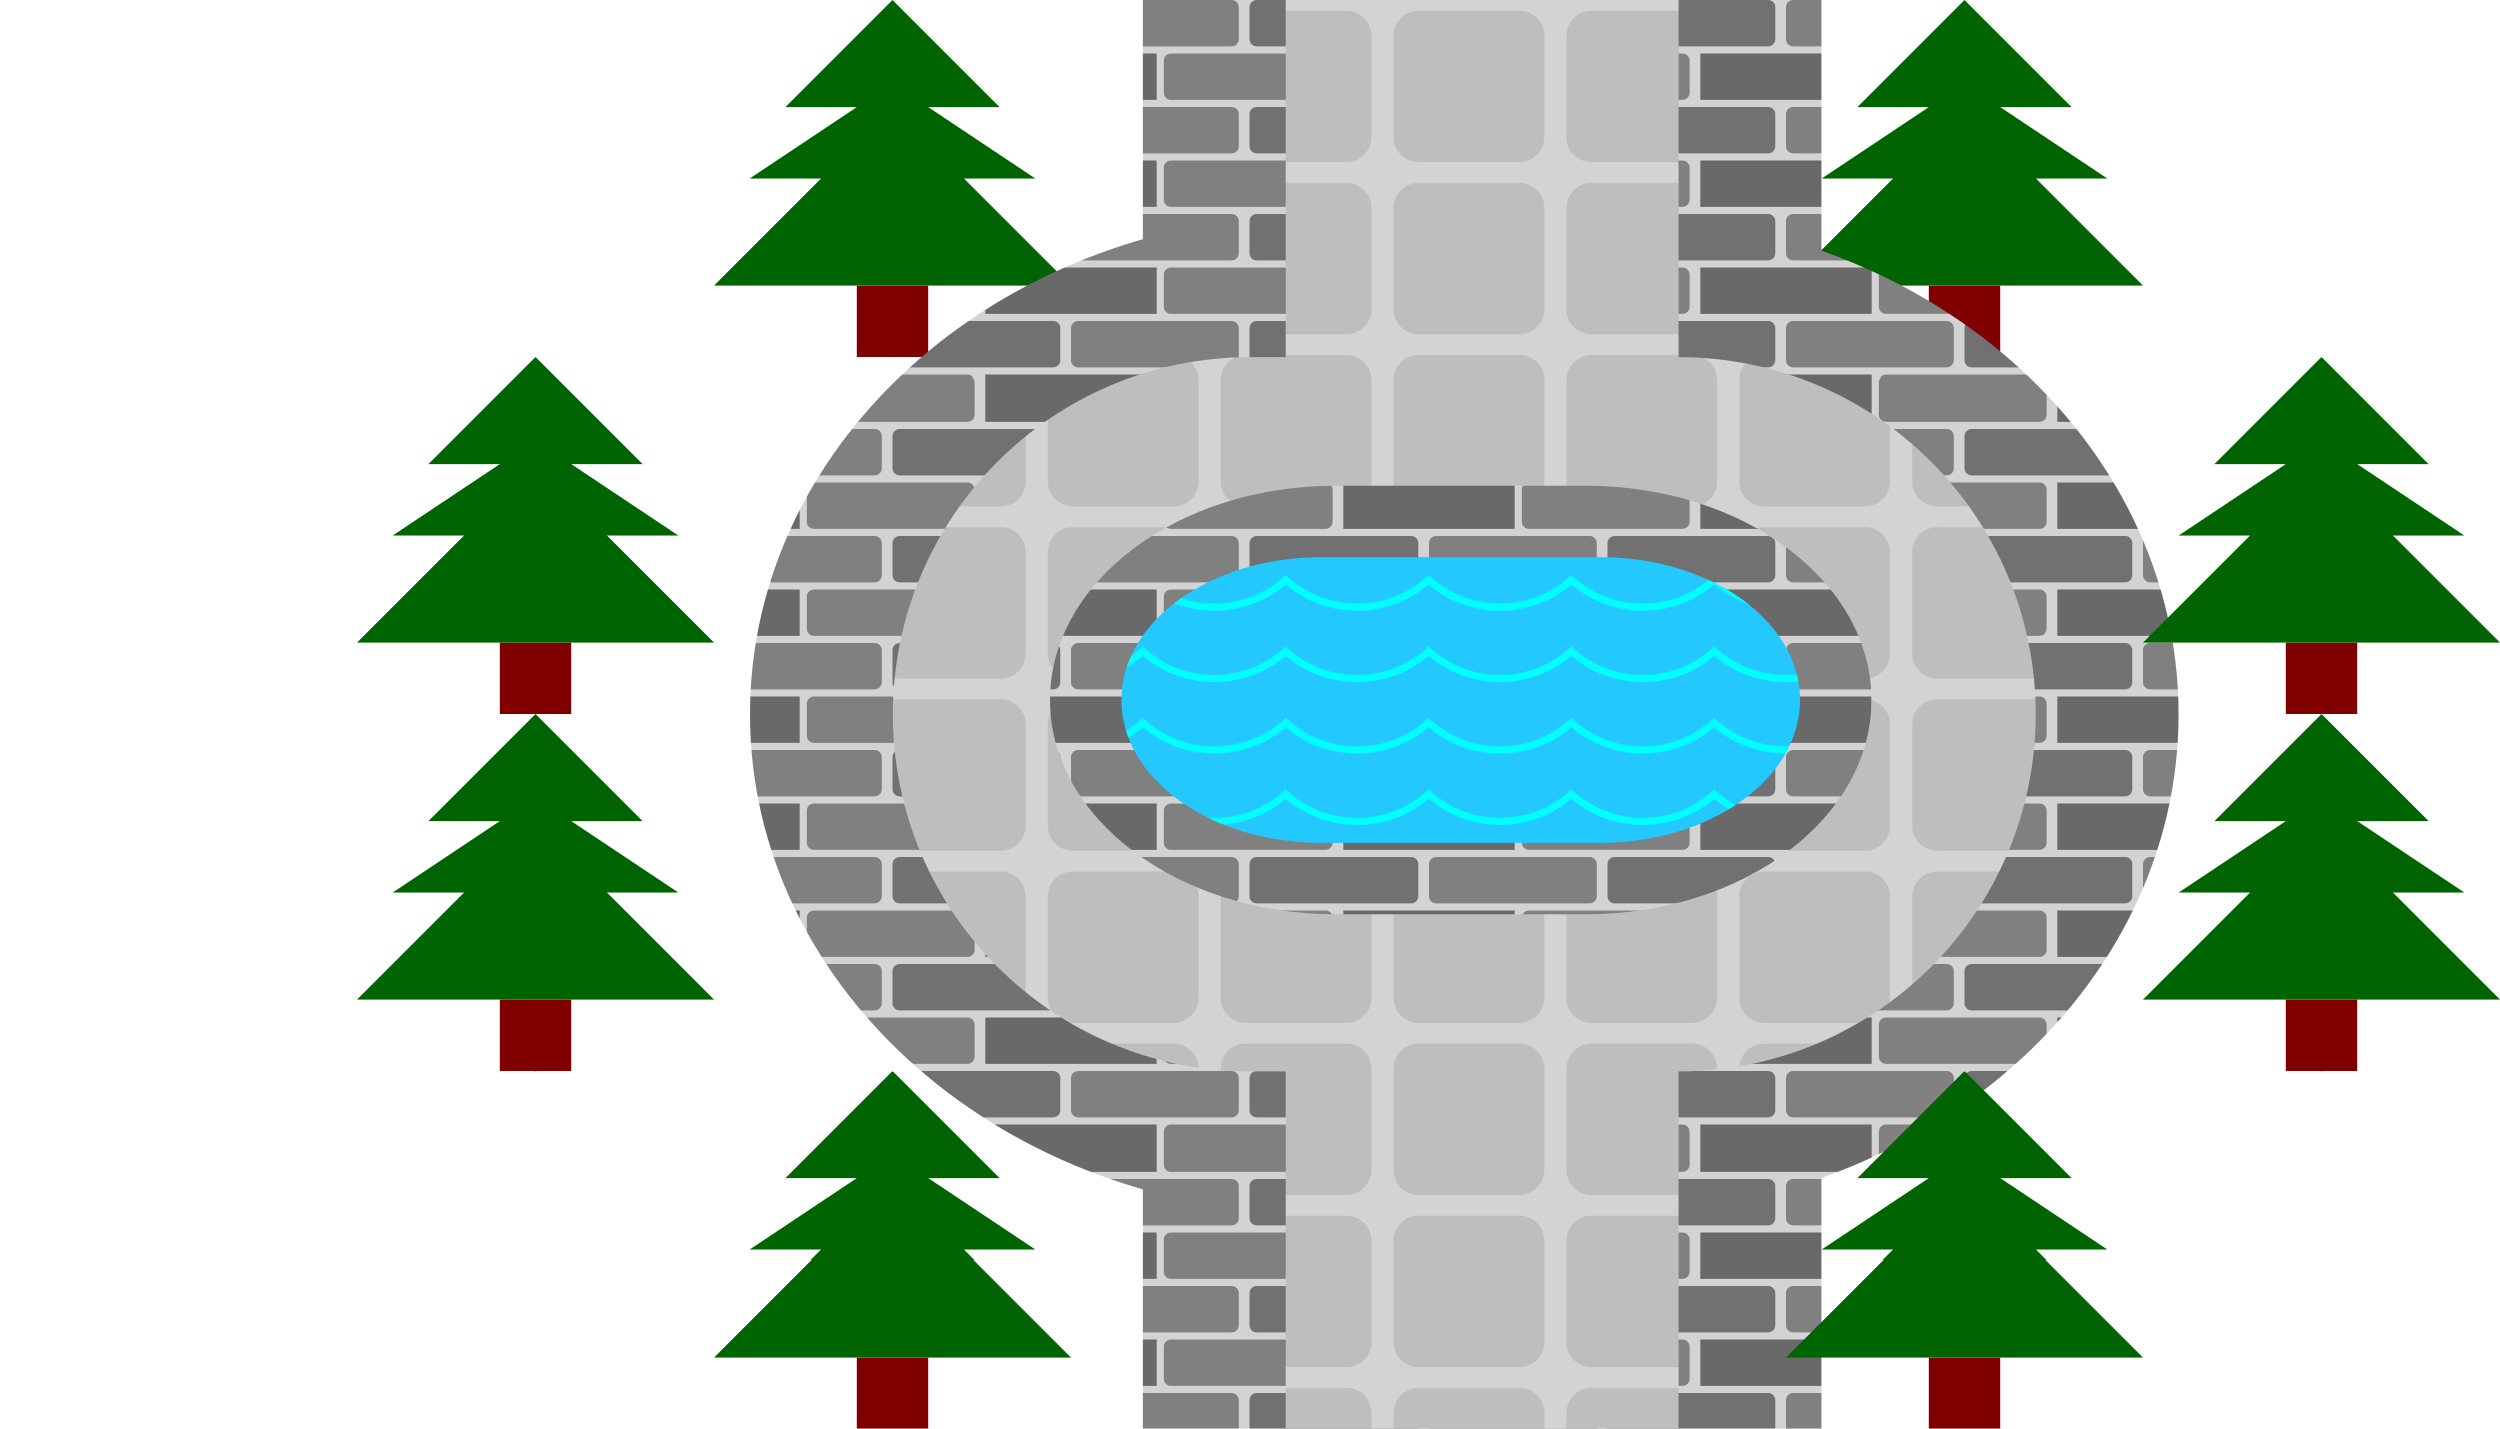
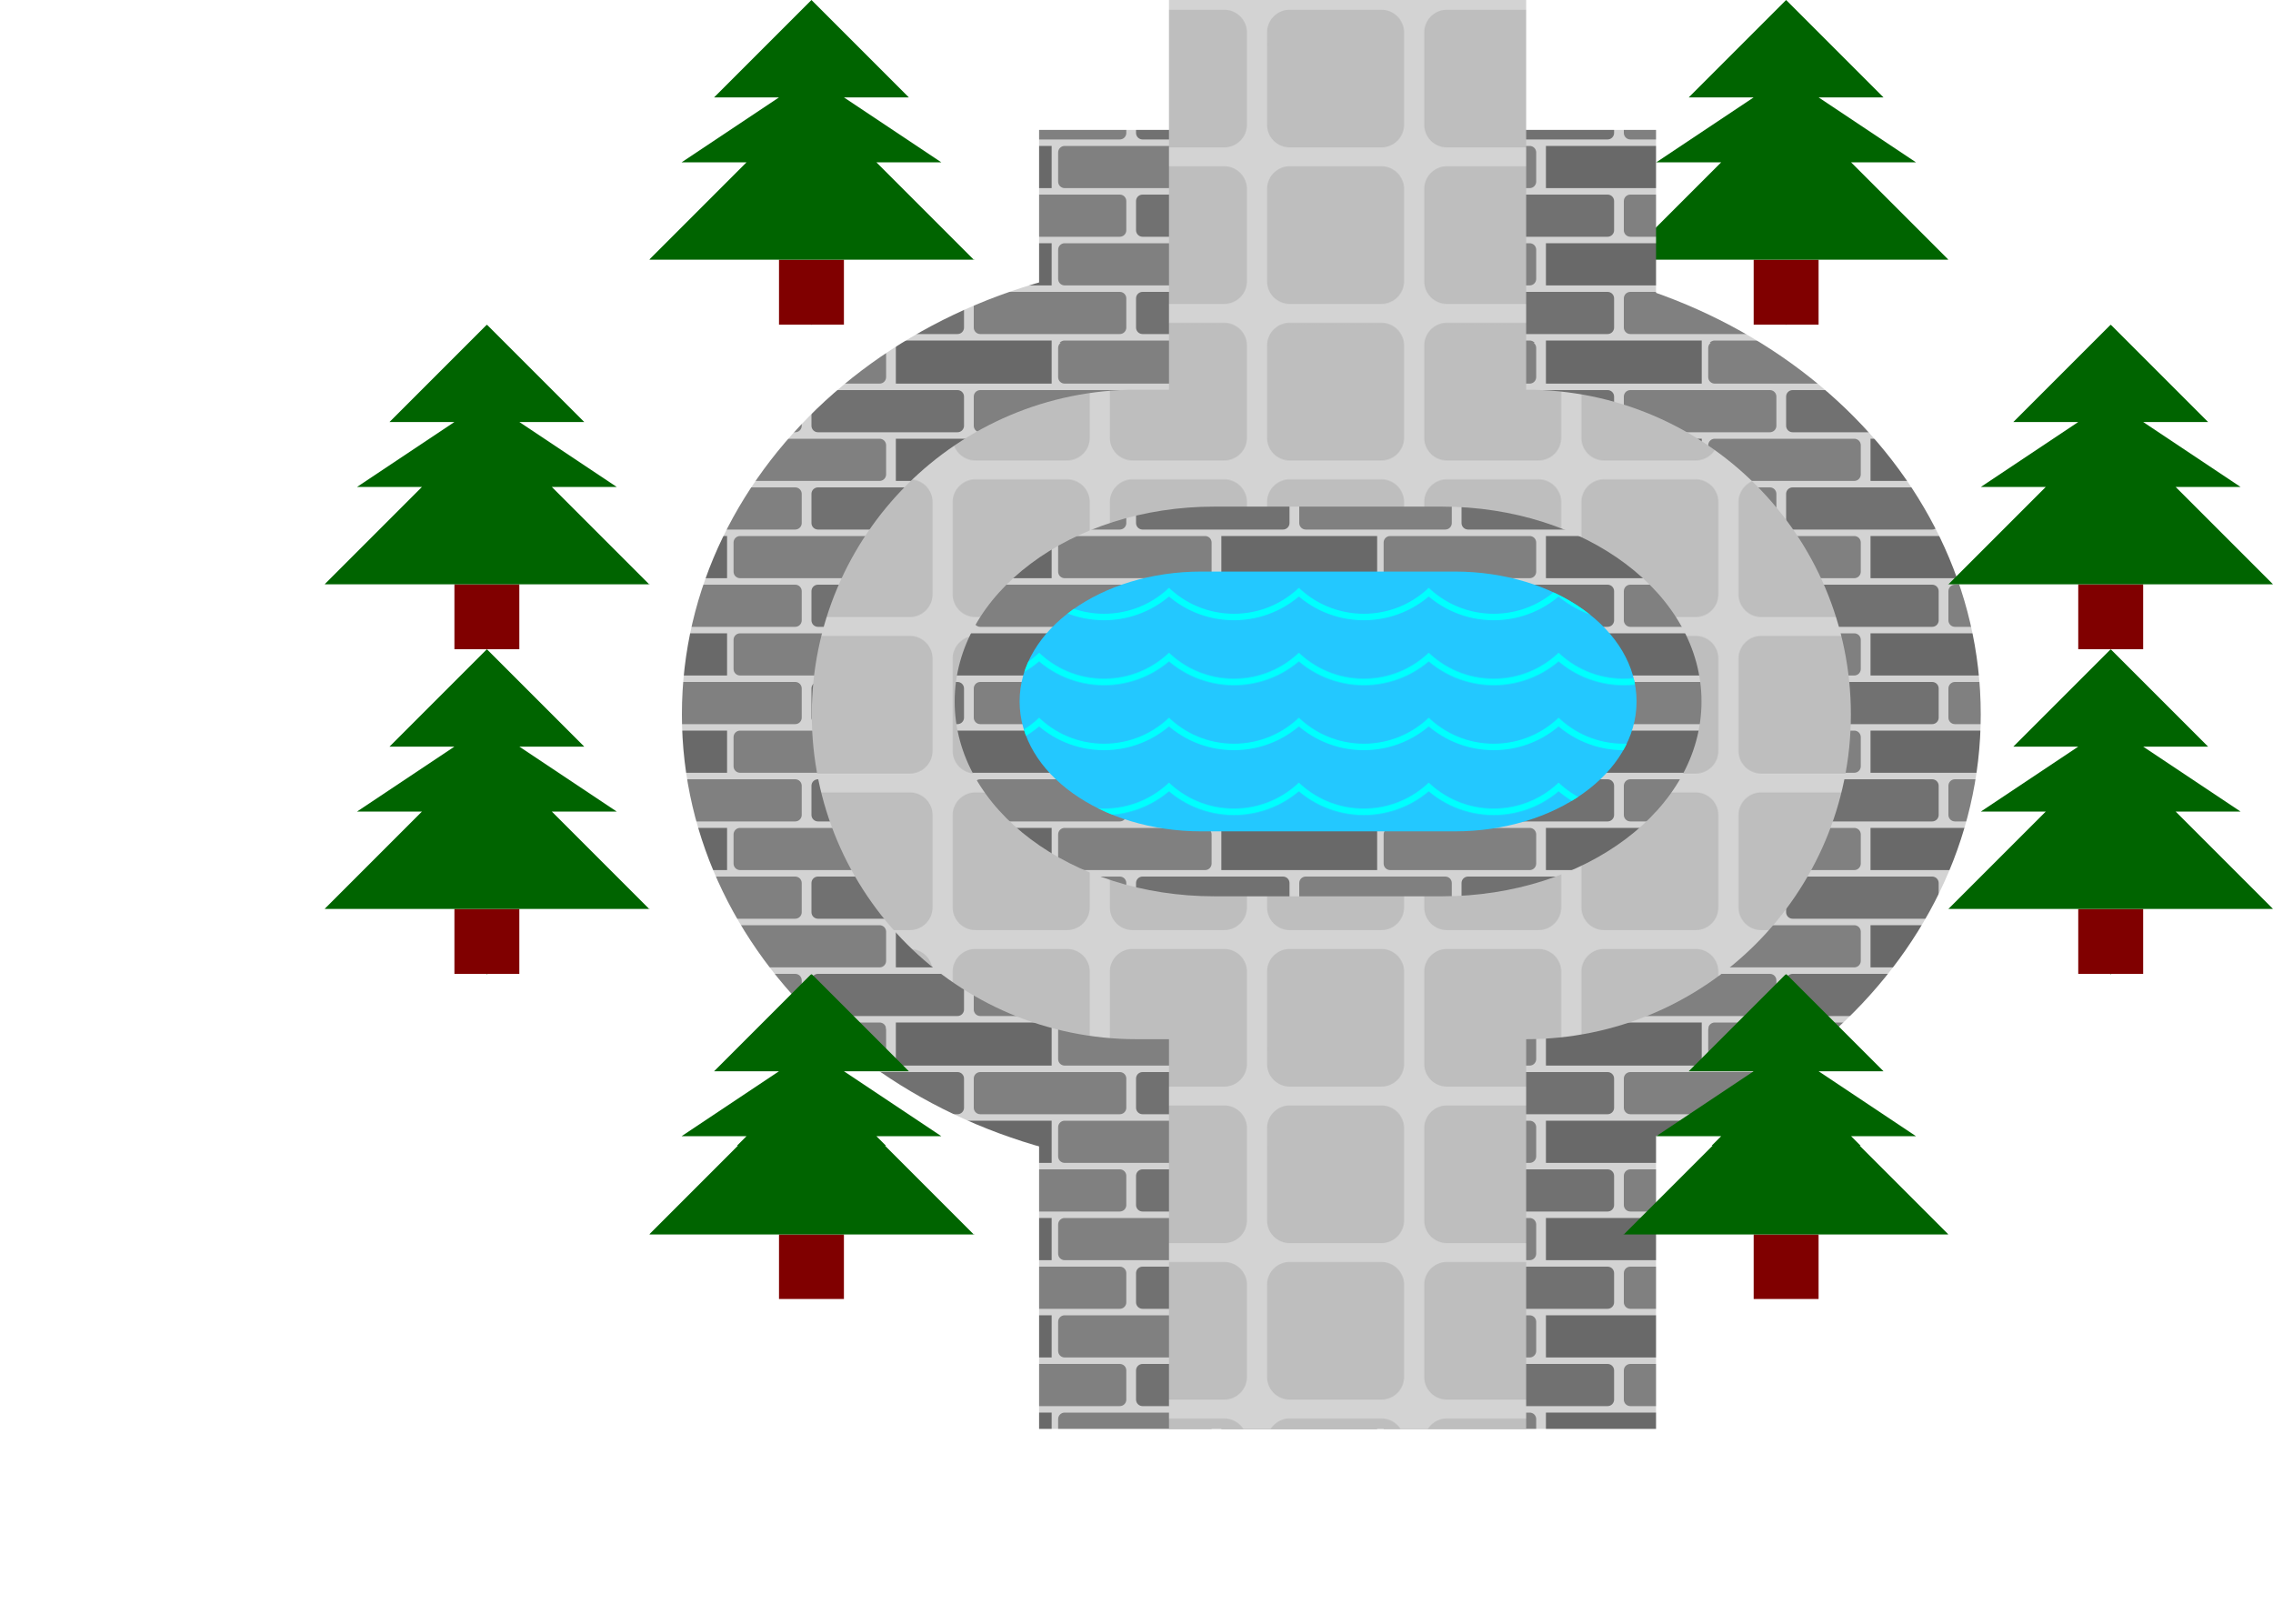
- <svg xmlns="http://www.w3.org/2000/svg" width="350" height="200" class="bridge">
+ <svg xmlns="http://www.w3.org/2000/svg" width="350" height="250" class="bridge">
  <defs>
    <pattern id="floorPattern" patternUnits="userSpaceOnUse" x="0" y="0" height="24.1" width="24.2">
      <rect width="25" height="25" x="0" y="0" fill="lightgrey" />
      <rect width="24.1" height="24.2" x="0" y="0" rx="5" fill="rgb(190, 190, 190)" stroke="lightgrey" stroke-width="3" />
    </pattern>
    <pattern id="treePattern" patternUnits="userSpaceOnUse" x="0" y="0" height="50" width="50">
      <rect width="10" height="10" x="20" y="40" fill="maroon" />
      <polygon points="25,0 40,15 30,15 45,25 35,25 50,40 0,40 15,25 5,25 20,15 10,15 " style="fill:darkgreen;" />
    </pattern>
    <pattern id="waterPattern" patternUnits="userSpaceOnUse" x="0" y="0" height="10" width="20">
      <circle cx="10" cy="-10" r="15" fill="transparent" stroke="aqua" stroke-width="1" />
    </pattern>
    <pattern id="my4pattern" patternUnits="userSpaceOnUse" x="0" y="0" width="50" height="15">
      <rect width="50" height="15" x="0" y="0" fill="#dcc0c7" />
      <rect width="23.5" height="6.5" x="0" y="0" rx="1" fill="#9d2c4e" />
      <rect width="23.5" height="6.5" x="25" y="0" rx="1" fill="#9c2343" />
      <rect width="12" height="6.5" x="0" y="7.5" fill="#a11d3e" />
      <rect width="23.5" height="6.5" x="13" y="7.5" rx="1" fill="#aa3553" />
      <rect width="12" height="6.5" x="38" y="7.5" fill="#a11d3e" />
    </pattern>
    <pattern id="greyBricks" patternUnits="userSpaceOnUse" x="0" y="0" width="50" height="15">
      <rect width="50" height="15" x="0" y="0" fill="lightgrey" />
      <rect width="23.5" height="6.5" x="0" y="0" rx="1" fill="grey" />
      <rect width="23.5" height="6.5" x="25" y="0" rx="1" fill="#717171" />
      <rect width="12" height="6.5" x="0" y="7.5" fill="dimgrey" />
      <rect width="23.5" height="6.5" x="13" y="7.5" rx="1" fill="#808080" />
      <rect width="12" height="6.5" x="38" y="7.5" fill="dimgrey" />
    </pattern>
    <pattern id="grassPattern" patternUnits="userSpaceOnUse" x="0" y="0" height="50" width="30">
      <line x1="0" y1="0" x2="15" y2="50" style="stroke:darkolivegreen;stroke-width:1" />
      <line x1="15" y1="10" x2="15" y2="50" style="stroke:darkolivegreen;stroke-width:1" />
      <line x1="30" y1="5" x2="15" y2="50" style="stroke:darkslategray;stroke-width:1" />
      <line x1="20" y1="0" x2="31" y2="37" style="stroke:green;stroke-width:1" />
      <line x1="15" y1="0" x2="27.5" y2="45" style="stroke:darkolivegreen;stroke-width:1" />
      <line x1="25" y1="0" x2="35" y2="30" style="stroke:darkslategrey;stroke-width:1" />
    </pattern>
+     <pattern id="pinkBricks" patternUnits="userSpaceOnUse" x="0" y="0" width="50" height="15">
+       <rect width="323" height="580" x="0" y="0" fill="#f9e9f9" />
+       <rect width="23.5" height="6.5" x="0" y="0" rx="1" fill="#ce88c6" />
+       <rect width="23.5" height="6.5" x="25" y="0" rx="1" fill="#cc8fc3" />
+       <rect width="12" height="6.5" x="0" y="7.5" fill="#cb96c1" />
+       <rect width="23.5" height="6.5" x="13" y="7.5" rx="1" fill="#cf8ac6" />
+       <rect width="12" height="6.5" x="38" y="7.5" fill="#cb96c1" />
+     </pattern>
  </defs>
  <rect width="50" height="50" x="100" y="0" fill="url(#treePattern)" />
  <rect width="50" height="50" x="250" y="0" fill="url(#treePattern)" />
-   <rect width="95" height="200" x="160" fill="url(#greyBricks)" />
-   <rect width="200" height="140" x="105" y="30" rx="80" fill="url(#greyBricks)" />
-   <rect width="160" height="100" x="125" y="50" rx="50" fill="url(#floorPattern)" />
-   <rect width="55" height="200" x="180" fill="url(#floorPattern)" />
+   <rect width="95" height="200" x="160" y="20" fill="url(#greyBricks)" />
+   <rect width="200" height="140" x="105" y="40" rx="80" fill="url(#greyBricks)" />
+   <rect width="160" height="100" x="125" y="60" rx="50" fill="url(#floorPattern)" />
+   <rect width="55" height="220" x="180" fill="url(#floorPattern)" />
  <rect width="50" height="50" x="100" y="150" fill="url(#treePattern)" />
  <rect width="50" height="50" x="250" y="150" fill="url(#treePattern)" />
  <rect width="50" height="50" x="300" y="100" fill="url(#treePattern)" />
  <rect width="50" height="50" x="300" y="50" fill="url(#treePattern)" />
-   <rect width="115" height="60" x="147" y="68" rx="40" fill="url(#greyBricks)" />
-   <rect width="95" height="40" x="157" y="78" rx="28" fill="#23c8ff" />
-   <rect width="95" height="40" x="157" y="78" rx="28" fill="url(#waterPattern" />
+   <rect width="115" height="60" x="147" y="78" rx="40" fill="url(#greyBricks)" />
+   <rect width="95" height="40" x="157" y="88" rx="28" fill="#23c8ff" />
+   <rect width="95" height="40" x="157" y="88" rx="28" fill="url(#waterPattern" />
  <rect width="50" height="100" x="50" y="50" fill="url(#treePattern)" />
</svg>
